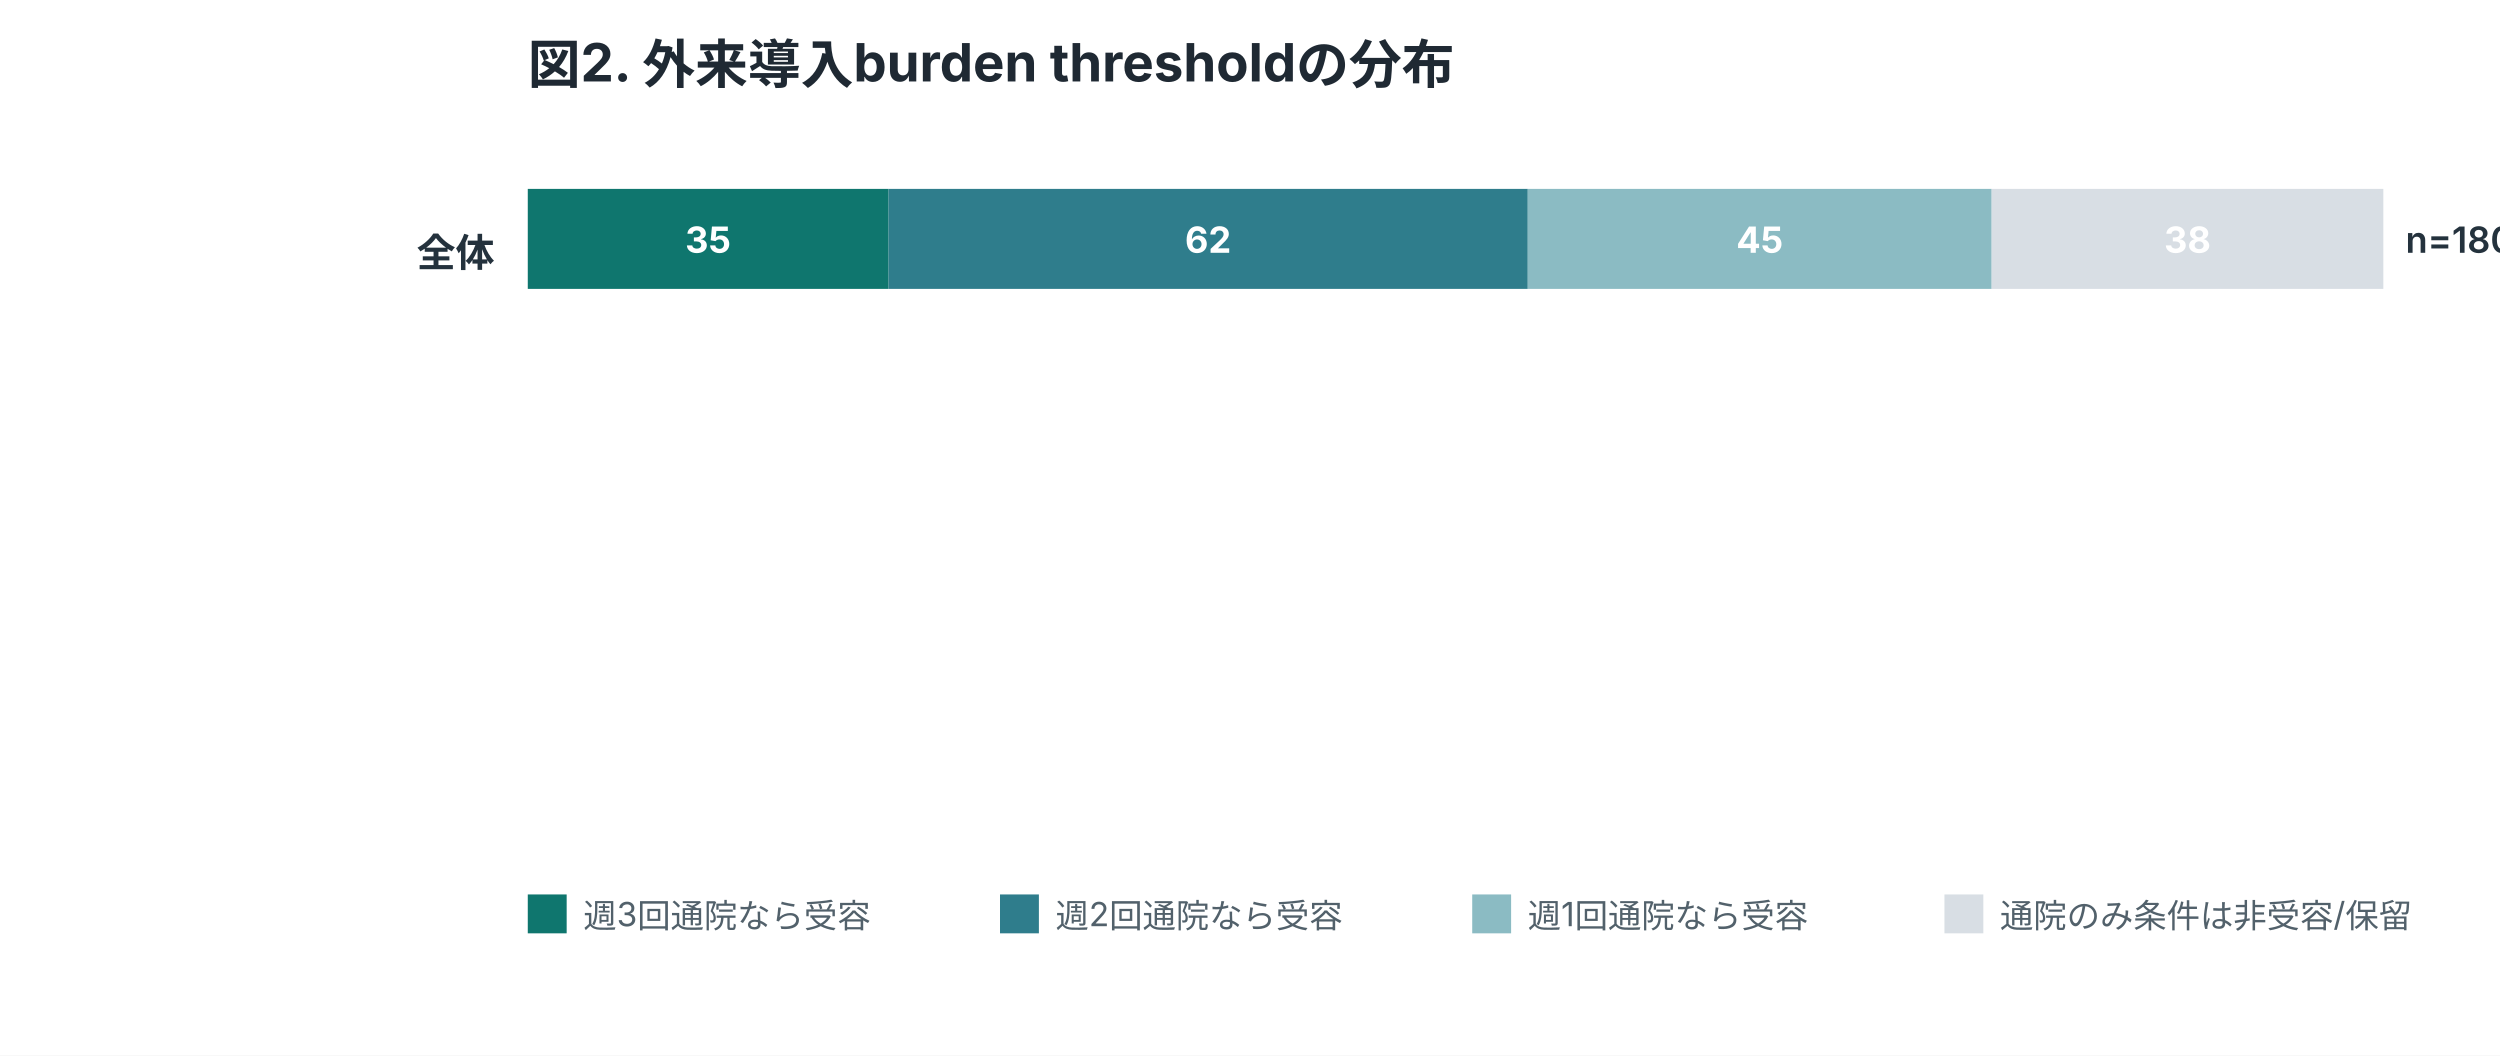
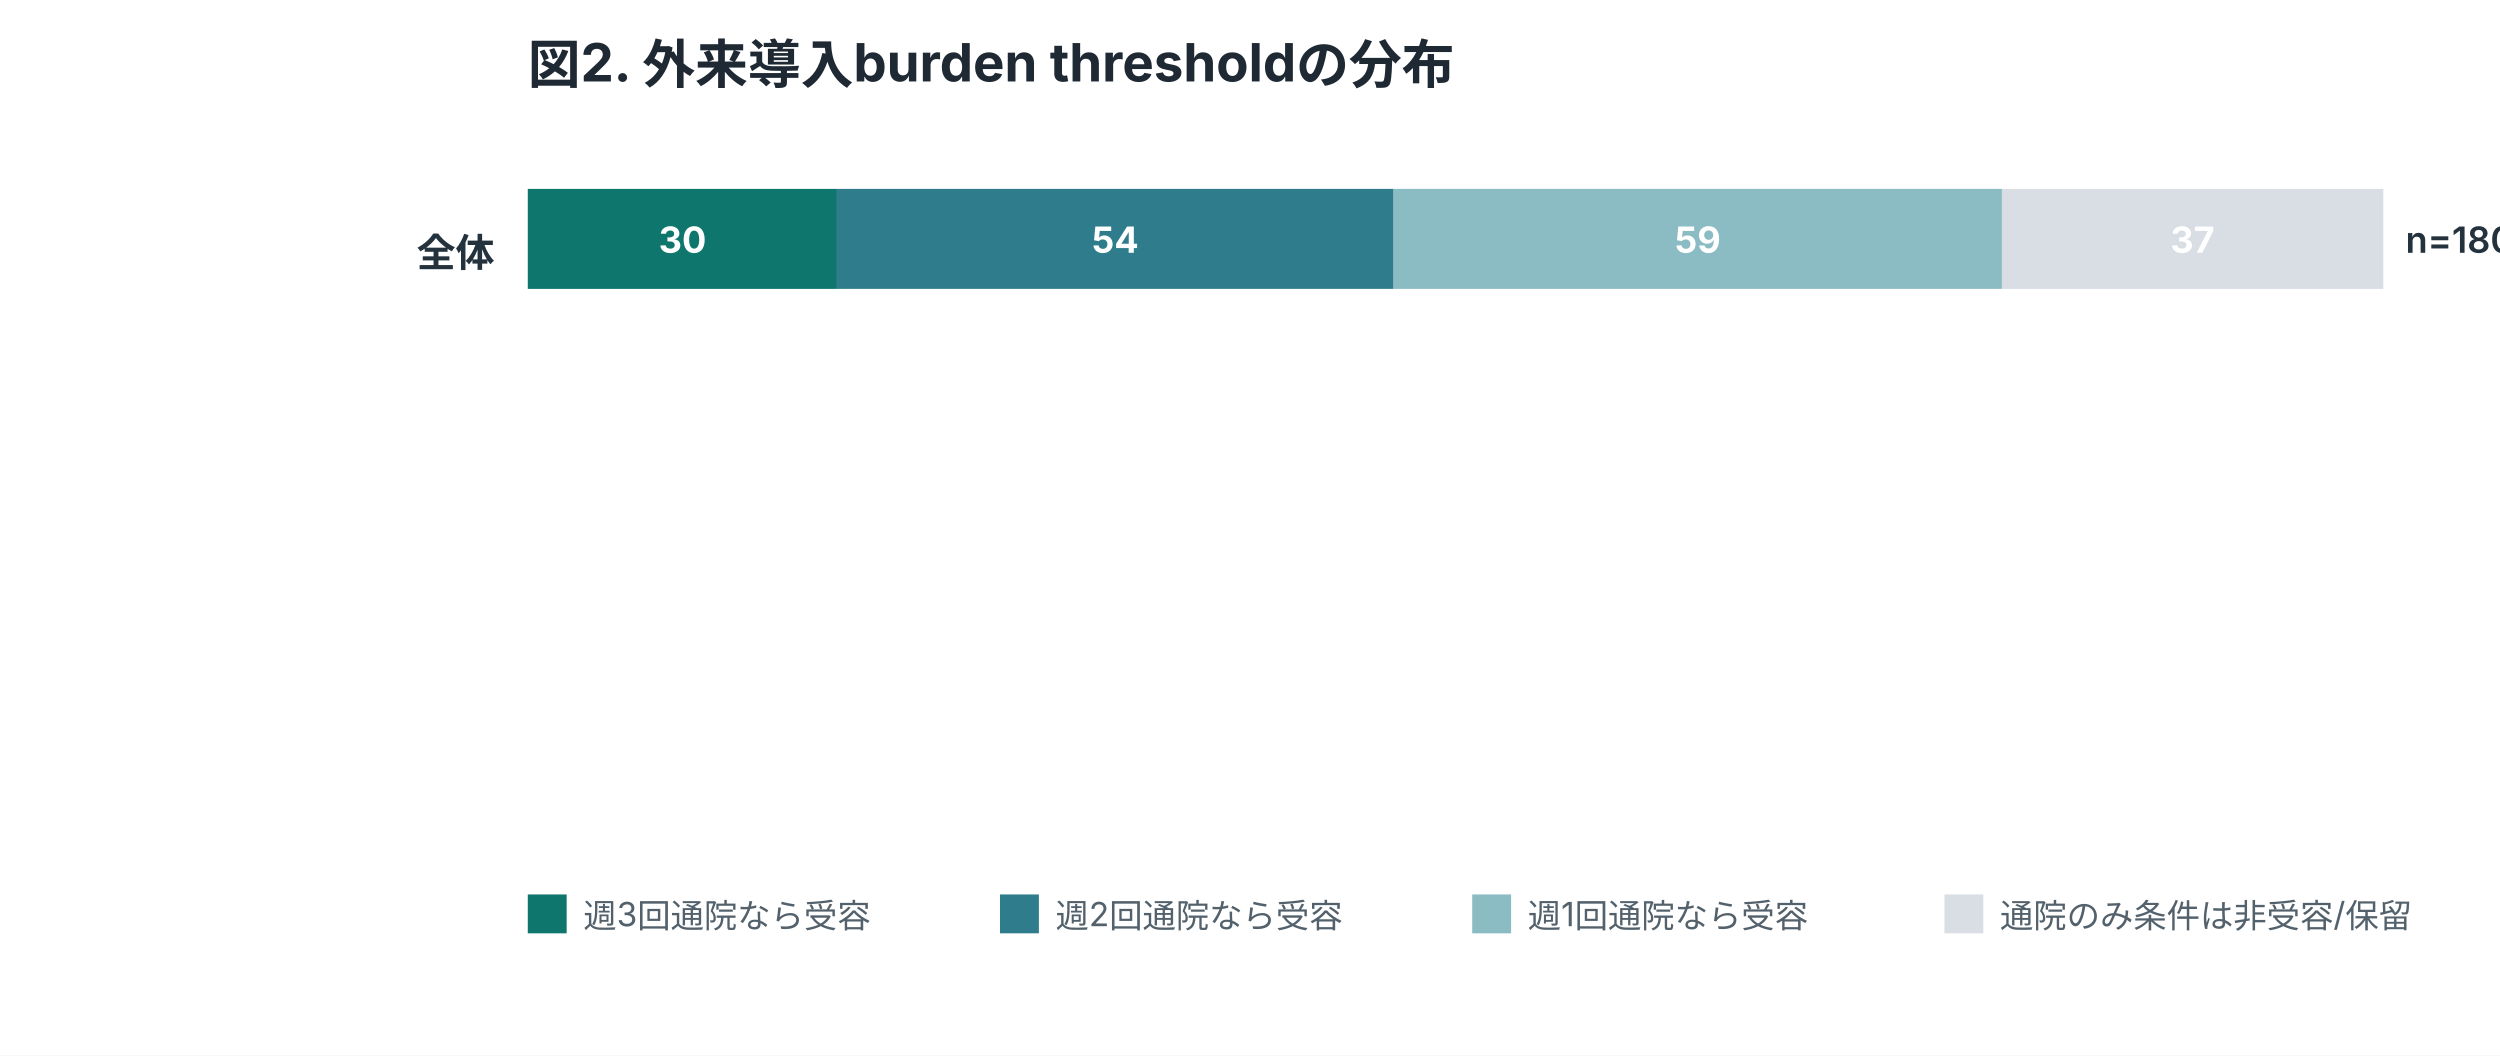
<svg xmlns="http://www.w3.org/2000/svg" width="900" height="380" viewBox="0 0 900 380" role="img">
  <style>
.title{font:700 19px -apple-system,BlinkMacSystemFont,"Segoe UI",sans-serif;fill:#1f2933}
.label{font:600 14px -apple-system,BlinkMacSystemFont,"Segoe UI",sans-serif;fill:#24323d}
.num{font:600 13px -apple-system,BlinkMacSystemFont,"Segoe UI",sans-serif;fill:#24323d}
.axis,.legend,.note{font:12px -apple-system,BlinkMacSystemFont,"Segoe UI",sans-serif;fill:#52616b}
.inside{font:700 13px -apple-system,BlinkMacSystemFont,"Segoe UI",sans-serif;fill:white}
.big{font:700 34px -apple-system,BlinkMacSystemFont,"Segoe UI",sans-serif;fill:#1f2933}
</style>
  <rect width="100%" height="100%" fill="white" />
  <text x="190" y="30" class="title">図2. 外来導入burden thresholdの分布</text>
  <text x="178" y="96" text-anchor="end" class="label">全体</text>
-   <rect x="190.0" y="68" width="129.9" height="36" fill="#0f766e" />
-   <text x="254.9" y="91" text-anchor="middle" class="inside">35</text>
-   <rect x="319.9" y="68" width="230.1" height="36" fill="#2f7d8c" />
-   <text x="434.9" y="91" text-anchor="middle" class="inside">62</text>
-   <rect x="550.0" y="68" width="167.0" height="36" fill="#8bbbc3" />
-   <text x="633.5" y="91" text-anchor="middle" class="inside">45</text>
-   <rect x="717.0" y="68" width="141.0" height="36" fill="#d8dee4" />
-   <text x="787.5" y="91" text-anchor="middle" class="inside">38</text>
+   <rect x="190.0" y="68" width="111.3" height="36" fill="#0f766e" />
+   <text x="245.7" y="91" text-anchor="middle" class="inside">30</text>
+   <rect x="301.3" y="68" width="200.4" height="36" fill="#2f7d8c" />
+   <text x="401.5" y="91" text-anchor="middle" class="inside">54</text>
+   <rect x="501.7" y="68" width="219.0" height="36" fill="#8bbbc3" />
+   <text x="611.2" y="91" text-anchor="middle" class="inside">59</text>
+   <rect x="720.7" y="68" width="137.3" height="36" fill="#d8dee4" />
+   <text x="789.3" y="91" text-anchor="middle" class="inside">37</text>
  <text x="866" y="91" class="num">n=180</text>
  <rect x="190" y="322" width="14" height="14" fill="#0f766e" />
  <text x="210" y="334" class="legend">週3回通院なら受容</text>
  <rect x="360" y="322" width="14" height="14" fill="#2f7d8c" />
  <text x="380" y="334" class="legend">週2回通院なら受容</text>
  <rect x="530" y="322" width="14" height="14" fill="#8bbbc3" />
  <text x="550" y="334" class="legend">週1回通院なら受容</text>
  <rect x="700" y="322" width="14" height="14" fill="#d8dee4" />
  <text x="720" y="334" class="legend">通院のみ条件は非受容/保留</text>
</svg>
